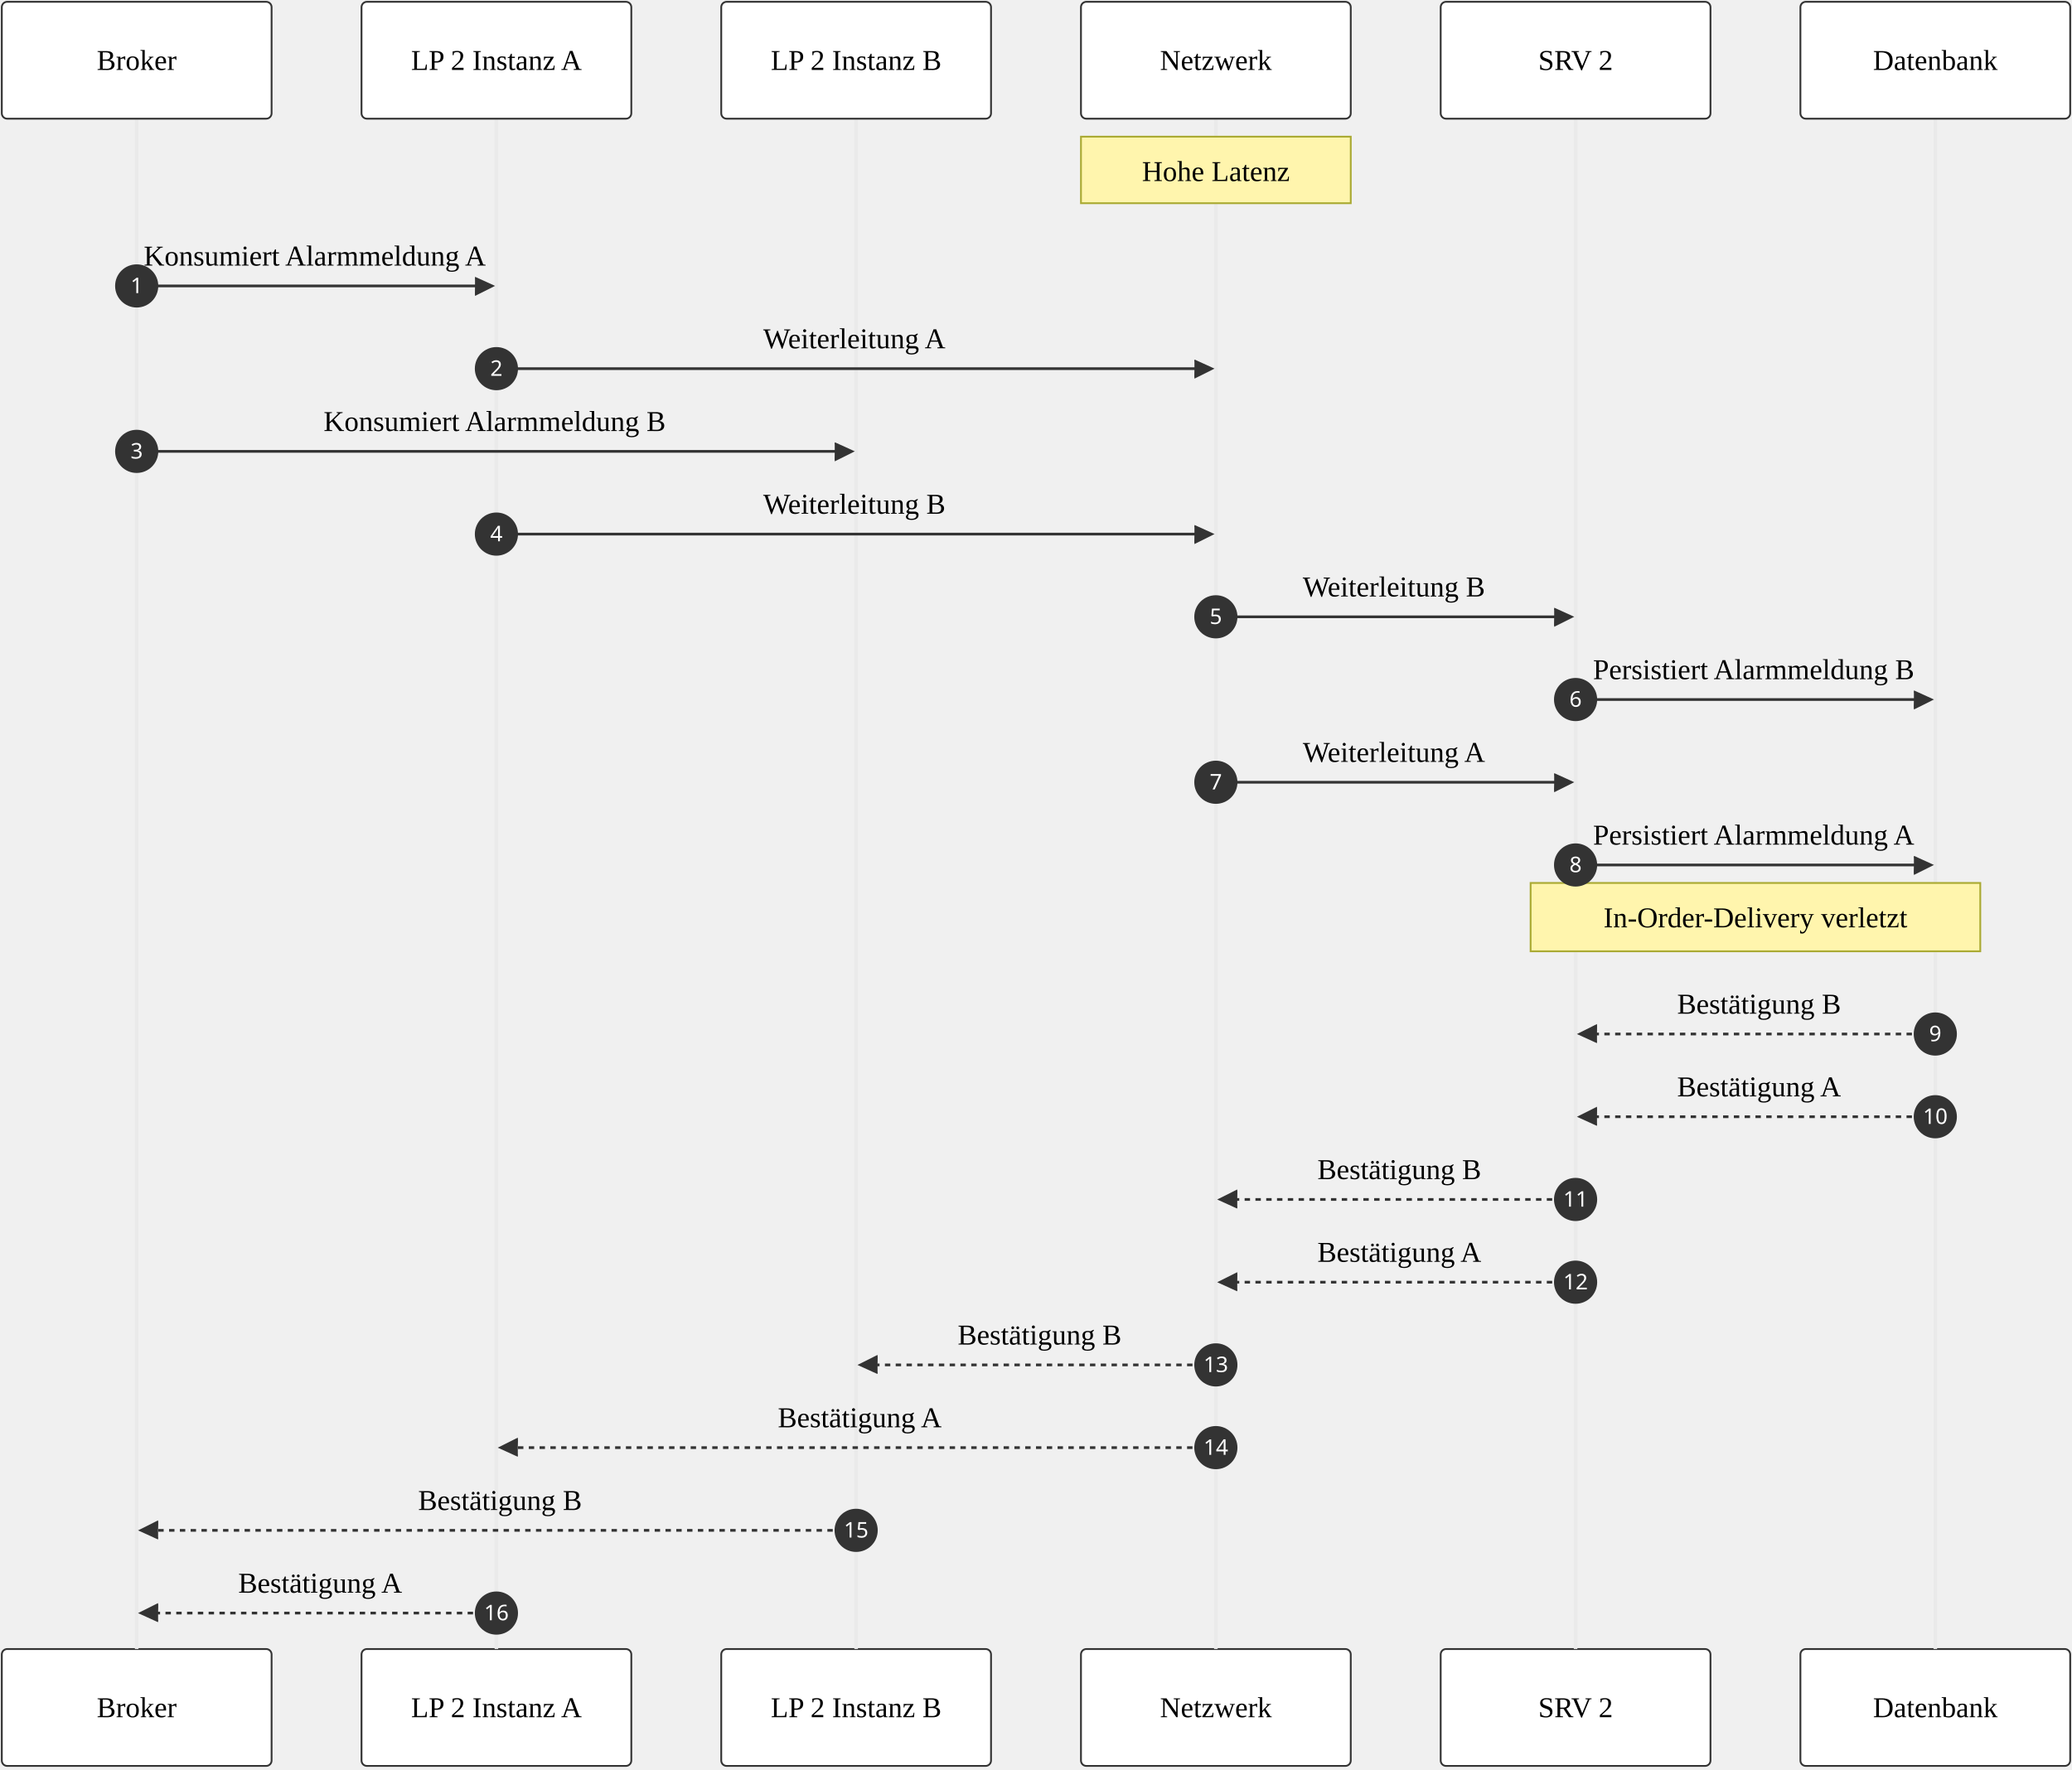
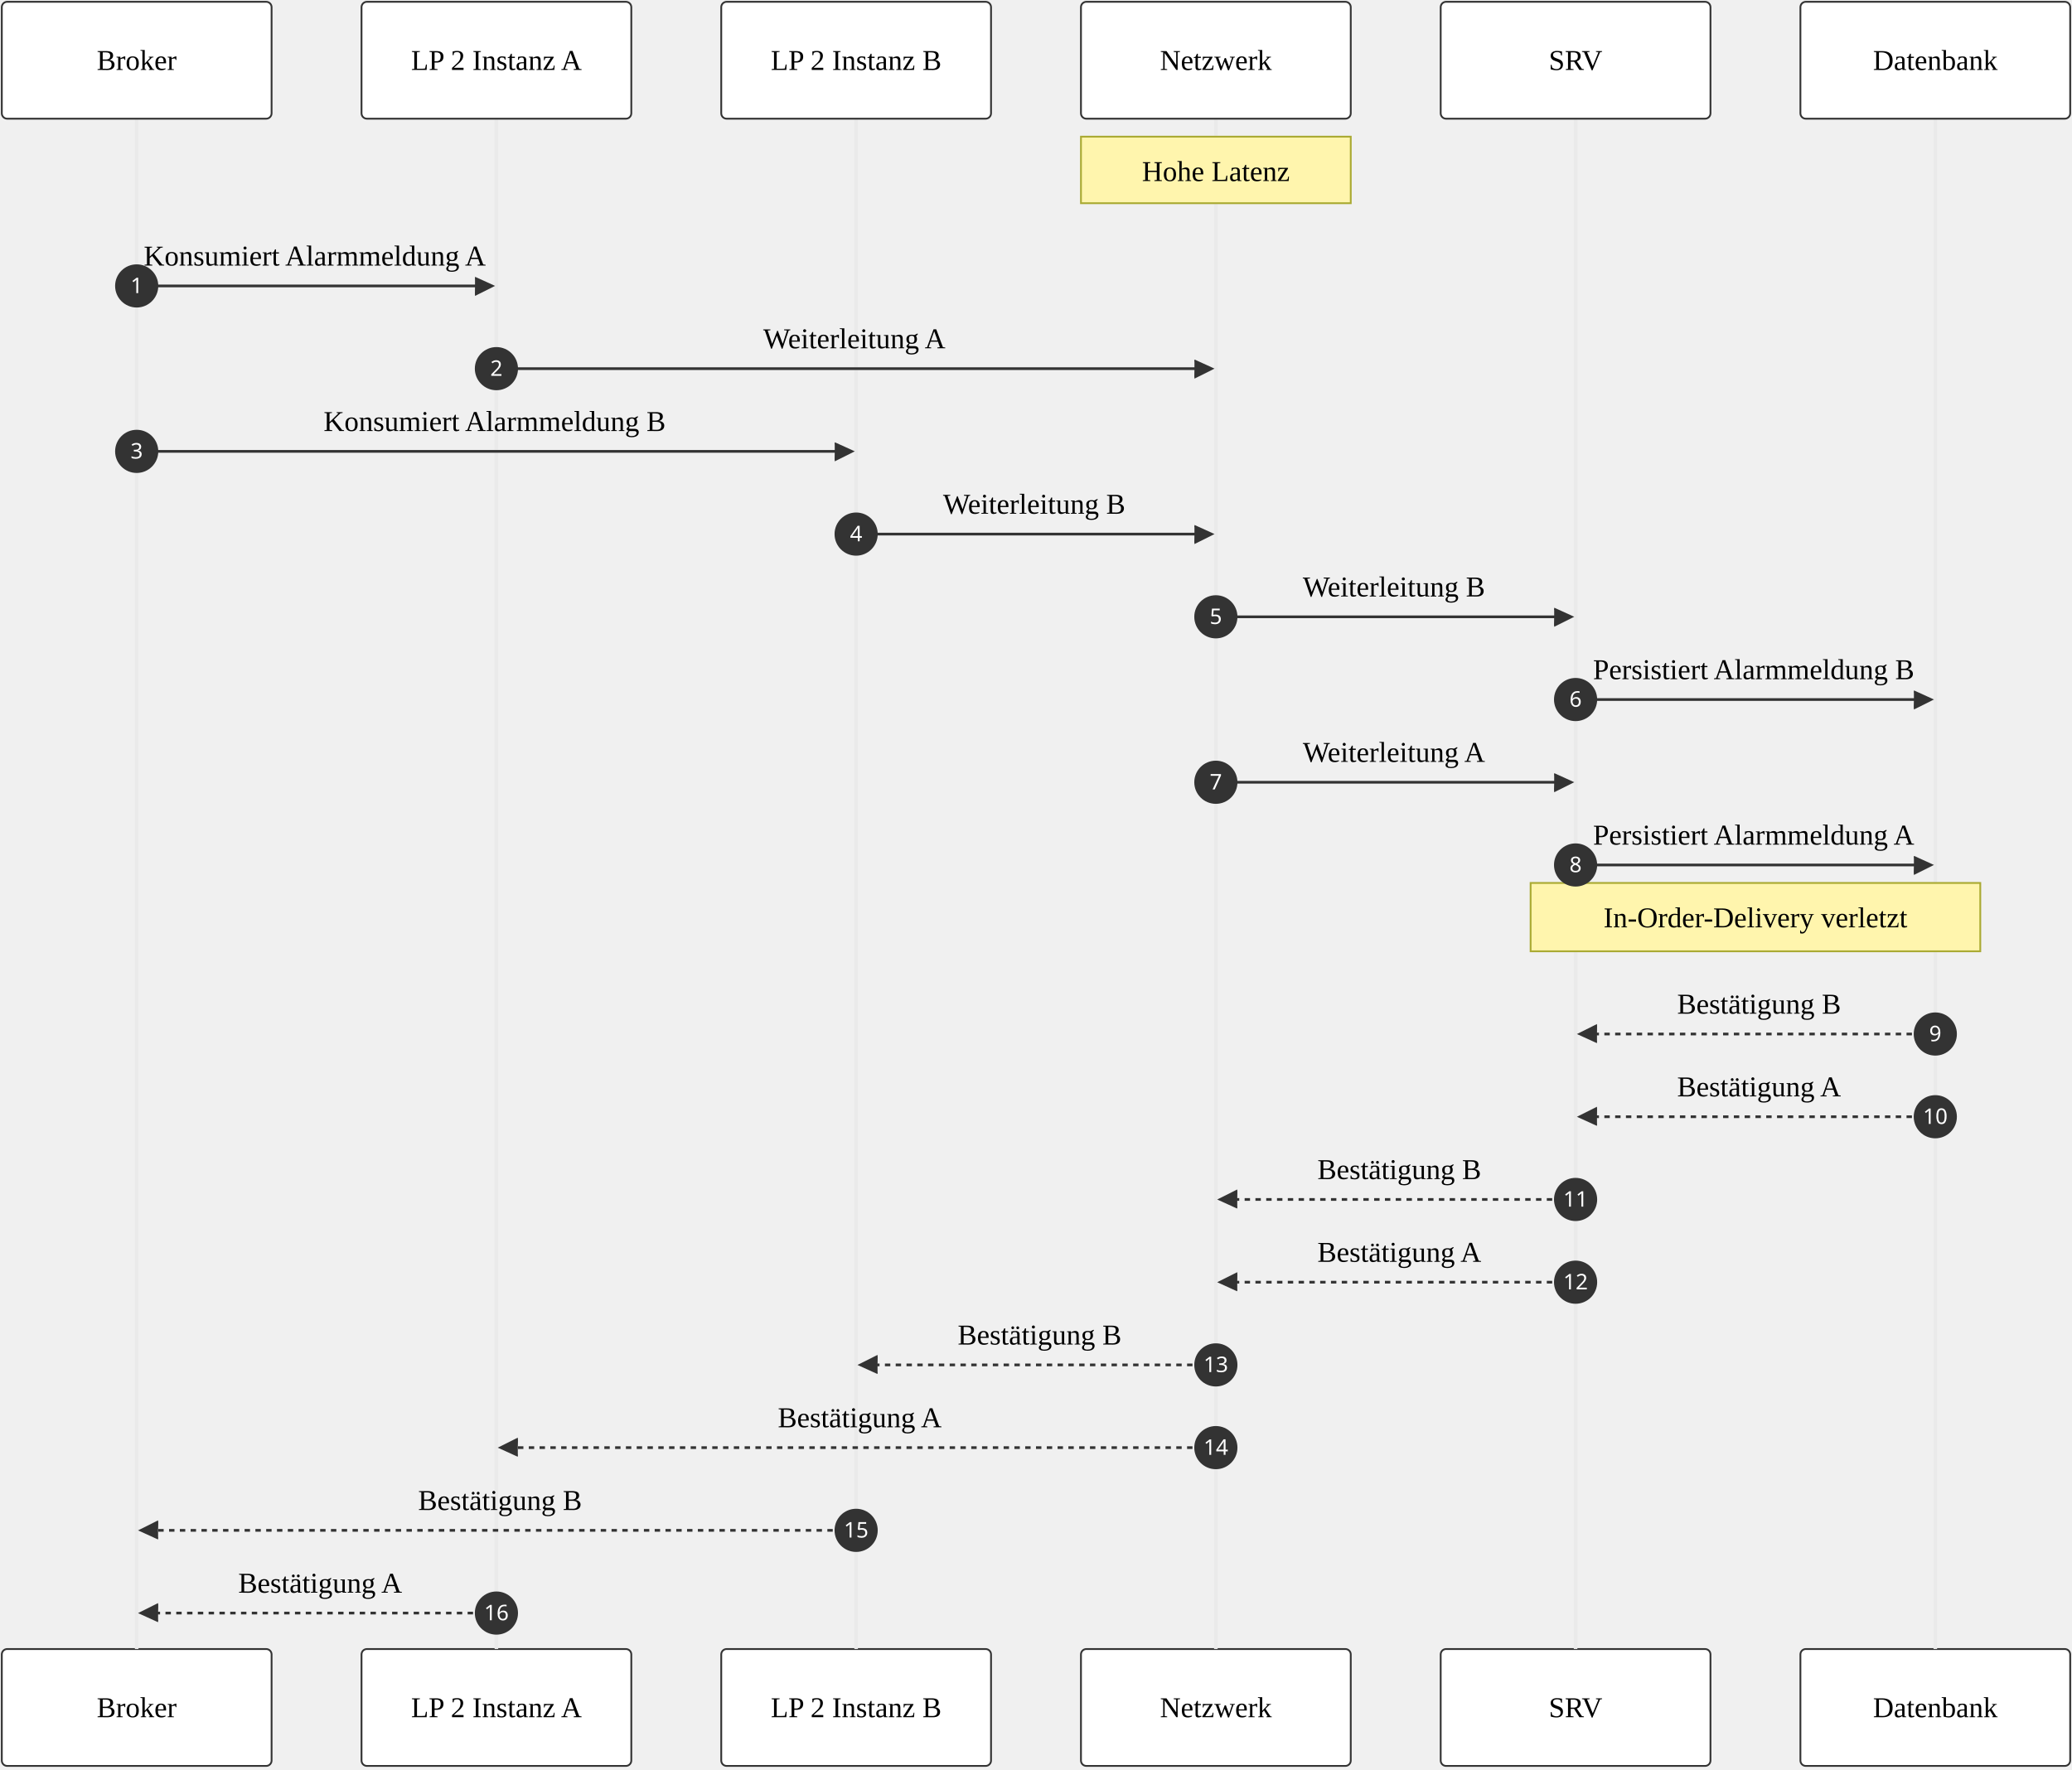
<svg xmlns="http://www.w3.org/2000/svg" id="my-svg" width="100%" style="max-width: 1152px; background-color: white;" viewBox="-1 -1 1152 984" role="graphics-document document" aria-roledescription="sequence">
  <g>
    <rect x="1000" y="916" fill="#eaeaea" stroke="#666" width="150" height="65" name="DB" rx="3" ry="3" class="actor actor-bottom" />
    <text x="1075" y="948.5" dominant-baseline="central" alignment-baseline="central" class="actor actor-box" style="text-anchor: middle; font-size: 16px; font-weight: 400;">
      <tspan x="1075" dy="0">Datenbank</tspan>
    </text>
  </g>
  <g>
    <rect x="800" y="916" fill="#eaeaea" stroke="#666" width="150" height="65" name="S" rx="3" ry="3" class="actor actor-bottom" />
    <text x="875" y="948.5" dominant-baseline="central" alignment-baseline="central" class="actor actor-box" style="text-anchor: middle; font-size: 16px; font-weight: 400;">
-       <tspan x="875" dy="0">SRV 2</tspan>
+       <tspan x="875" dy="0">SRV</tspan>
    </text>
  </g>
  <g>
    <rect x="600" y="916" fill="#eaeaea" stroke="#666" width="150" height="65" name="NET" rx="3" ry="3" class="actor actor-bottom" />
    <text x="675" y="948.5" dominant-baseline="central" alignment-baseline="central" class="actor actor-box" style="text-anchor: middle; font-size: 16px; font-weight: 400;">
      <tspan x="675" dy="0">Netzwerk</tspan>
    </text>
  </g>
  <g>
    <rect x="400" y="916" fill="#eaeaea" stroke="#666" width="150" height="65" name="L2" rx="3" ry="3" class="actor actor-bottom" />
    <text x="475" y="948.5" dominant-baseline="central" alignment-baseline="central" class="actor actor-box" style="text-anchor: middle; font-size: 16px; font-weight: 400;">
      <tspan x="475" dy="0">LP 2 Instanz B</tspan>
    </text>
  </g>
  <g>
    <rect x="200" y="916" fill="#eaeaea" stroke="#666" width="150" height="65" name="L1" rx="3" ry="3" class="actor actor-bottom" />
    <text x="275" y="948.5" dominant-baseline="central" alignment-baseline="central" class="actor actor-box" style="text-anchor: middle; font-size: 16px; font-weight: 400;">
      <tspan x="275" dy="0">LP 2 Instanz A</tspan>
    </text>
  </g>
  <g>
    <rect x="0" y="916" fill="#eaeaea" stroke="#666" width="150" height="65" name="B" rx="3" ry="3" class="actor actor-bottom" />
    <text x="75" y="948.5" dominant-baseline="central" alignment-baseline="central" class="actor actor-box" style="text-anchor: middle; font-size: 16px; font-weight: 400;">
      <tspan x="75" dy="0">Broker</tspan>
    </text>
  </g>
  <g>
    <line id="actor5" x1="1075" y1="65" x2="1075" y2="916" class="actor-line 200" stroke-width="0.5px" stroke="#999" name="DB" data-et="life-line" data-id="DB" />
    <g id="root-5" data-et="participant" data-type="participant" data-id="DB">
      <rect x="1000" y="0" fill="#eaeaea" stroke="#666" width="150" height="65" name="DB" rx="3" ry="3" class="actor actor-top" />
      <text x="1075" y="32.5" dominant-baseline="central" alignment-baseline="central" class="actor actor-box" style="text-anchor: middle; font-size: 16px; font-weight: 400;">
        <tspan x="1075" dy="0">Datenbank</tspan>
      </text>
    </g>
  </g>
  <g>
    <line id="actor4" x1="875" y1="65" x2="875" y2="916" class="actor-line 200" stroke-width="0.5px" stroke="#999" name="S" data-et="life-line" data-id="S" />
    <g id="root-4" data-et="participant" data-type="participant" data-id="S">
      <rect x="800" y="0" fill="#eaeaea" stroke="#666" width="150" height="65" name="S" rx="3" ry="3" class="actor actor-top" />
      <text x="875" y="32.5" dominant-baseline="central" alignment-baseline="central" class="actor actor-box" style="text-anchor: middle; font-size: 16px; font-weight: 400;">
-         <tspan x="875" dy="0">SRV 2</tspan>
+         <tspan x="875" dy="0">SRV</tspan>
      </text>
    </g>
  </g>
  <g>
    <line id="actor3" x1="675" y1="65" x2="675" y2="916" class="actor-line 200" stroke-width="0.5px" stroke="#999" name="NET" data-et="life-line" data-id="NET" />
    <g id="root-3" data-et="participant" data-type="participant" data-id="NET">
      <rect x="600" y="0" fill="#eaeaea" stroke="#666" width="150" height="65" name="NET" rx="3" ry="3" class="actor actor-top" />
      <text x="675" y="32.5" dominant-baseline="central" alignment-baseline="central" class="actor actor-box" style="text-anchor: middle; font-size: 16px; font-weight: 400;">
        <tspan x="675" dy="0">Netzwerk</tspan>
      </text>
    </g>
  </g>
  <g>
    <line id="actor2" x1="475" y1="65" x2="475" y2="916" class="actor-line 200" stroke-width="0.5px" stroke="#999" name="L2" data-et="life-line" data-id="L2" />
    <g id="root-2" data-et="participant" data-type="participant" data-id="L2">
      <rect x="400" y="0" fill="#eaeaea" stroke="#666" width="150" height="65" name="L2" rx="3" ry="3" class="actor actor-top" />
      <text x="475" y="32.5" dominant-baseline="central" alignment-baseline="central" class="actor actor-box" style="text-anchor: middle; font-size: 16px; font-weight: 400;">
        <tspan x="475" dy="0">LP 2 Instanz B</tspan>
      </text>
    </g>
  </g>
  <g>
    <line id="actor1" x1="275" y1="65" x2="275" y2="916" class="actor-line 200" stroke-width="0.5px" stroke="#999" name="L1" data-et="life-line" data-id="L1" />
    <g id="root-1" data-et="participant" data-type="participant" data-id="L1">
      <rect x="200" y="0" fill="#eaeaea" stroke="#666" width="150" height="65" name="L1" rx="3" ry="3" class="actor actor-top" />
      <text x="275" y="32.5" dominant-baseline="central" alignment-baseline="central" class="actor actor-box" style="text-anchor: middle; font-size: 16px; font-weight: 400;">
        <tspan x="275" dy="0">LP 2 Instanz A</tspan>
      </text>
    </g>
  </g>
  <g>
    <line id="actor0" x1="75" y1="65" x2="75" y2="916" class="actor-line 200" stroke-width="0.5px" stroke="#999" name="B" data-et="life-line" data-id="B" />
    <g id="root-0" data-et="participant" data-type="participant" data-id="B">
      <rect x="0" y="0" fill="#eaeaea" stroke="#666" width="150" height="65" name="B" rx="3" ry="3" class="actor actor-top" />
      <text x="75" y="32.5" dominant-baseline="central" alignment-baseline="central" class="actor actor-box" style="text-anchor: middle; font-size: 16px; font-weight: 400;">
        <tspan x="75" dy="0">Broker</tspan>
      </text>
    </g>
  </g>
  <style>#my-svg{font-family:'Times New Roman',Times,serif;font-size:16px;fill:#333;}@keyframes edge-animation-frame{from{stroke-dashoffset:0;}}@keyframes dash{to{stroke-dashoffset:0;}}#my-svg .edge-animation-slow{stroke-dasharray:9,5!important;stroke-dashoffset:900;animation:dash 50s linear infinite;stroke-linecap:round;}#my-svg .edge-animation-fast{stroke-dasharray:9,5!important;stroke-dashoffset:900;animation:dash 20s linear infinite;stroke-linecap:round;}#my-svg .error-icon{fill:hsl(220.588, 100%, 98.333%);}#my-svg .error-text{fill:rgb(8.5, 5.75, 0);stroke:rgb(8.5, 5.75, 0);}#my-svg .edge-thickness-normal{stroke-width:1px;}#my-svg .edge-thickness-thick{stroke-width:3.5px;}#my-svg .edge-pattern-solid{stroke-dasharray:0;}#my-svg .edge-thickness-invisible{stroke-width:0;fill:none;}#my-svg .edge-pattern-dashed{stroke-dasharray:3;}#my-svg .edge-pattern-dotted{stroke-dasharray:2;}#my-svg .marker{fill:#0b0b0b;stroke:#0b0b0b;}#my-svg .marker.cross{stroke:#0b0b0b;}#my-svg svg{font-family:'Times New Roman',Times,serif;font-size:16px;}#my-svg p{margin:0;}#my-svg .actor{stroke:#333333;fill:#ffffff;stroke-width:1;}#my-svg rect.actor.outer-path[data-look="neo"]{filter:drop-shadow( 1px 2px 2px rgba(185,185,185,1));}#my-svg rect.note[data-look="neo"]{stroke:#aaaa33;fill:#fff5ad;filter:drop-shadow( 1px 2px 2px rgba(185,185,185,1));}#my-svg text.actor&gt;tspan{fill:#000000;stroke:none;}#my-svg .actor-line{stroke:#EAEAEA;}#my-svg .innerArc{stroke-width:1.5;stroke-dasharray:none;}#my-svg .messageLine0{stroke-width:1.5;stroke-dasharray:none;stroke:#333333;}#my-svg .messageLine1{stroke-width:1.5;stroke-dasharray:2,2;stroke:#333333;}#my-svg [id$="-arrowhead"] path{fill:#333333;stroke:#333333;}#my-svg .sequenceNumber{fill:#ffffff;}#my-svg [id$="-sequencenumber"]{fill:#333333;}#my-svg [id$="-crosshead"] path{fill:#333333;stroke:#333333;}#my-svg .messageText{fill:#000000;stroke:none;}#my-svg .labelBox{stroke:#333333;fill:#ffffff;filter:none;}#my-svg .labelText,#my-svg .labelText&gt;tspan{fill:#000000;stroke:none;}#my-svg .loopText,#my-svg .loopText&gt;tspan{fill:#000000;stroke:none;}#my-svg .sectionTitle,#my-svg .sectionTitle&gt;tspan{fill:#000000;stroke:none;}#my-svg .loopLine{stroke-width:2px;stroke-dasharray:2,2;stroke:#333333;fill:#333333;}#my-svg .note{stroke:#aaaa33;fill:#fff5ad;}#my-svg .noteText,#my-svg .noteText&gt;tspan{fill:#000000;stroke:none;font-weight:normal;}#my-svg .activation0{fill:#f4f4f4;stroke:#666666;}#my-svg .activation1{fill:#f4f4f4;stroke:#666666;}#my-svg .activation2{fill:#f4f4f4;stroke:#666666;}#my-svg .actorPopupMenu{position:absolute;}#my-svg .actorPopupMenuPanel{position:absolute;fill:#ffffff;box-shadow:0px 8px 16px 0px rgba(0,0,0,0.2);filter:drop-shadow(3px 5px 2px rgb(0 0 0 / 0.4));}#my-svg .actor-man circle,#my-svg line{fill:#ffffff;stroke-width:2px;}#my-svg g rect.rect{filter:drop-shadow( 1px 2px 2px rgba(185,185,185,1));stroke:hsl(40.588, 60%, 83.333%);}#my-svg .node .neo-node{stroke:hsl(40.588, 60%, 83.333%);}#my-svg [data-look="neo"].node rect,#my-svg [data-look="neo"].cluster rect,#my-svg [data-look="neo"].node polygon{stroke:url(#my-svg-gradient);filter:drop-shadow( 1px 2px 2px rgba(185,185,185,1));}#my-svg [data-look="neo"].swimlane.cluster rect{filter:none;}#my-svg [data-look="neo"].node path{stroke:url(#my-svg-gradient);stroke-width:1px;}#my-svg [data-look="neo"].node .outer-path{filter:drop-shadow( 1px 2px 2px rgba(185,185,185,1));}#my-svg [data-look="neo"].node .neo-line path{stroke:hsl(40.588, 60%, 83.333%);filter:none;}#my-svg [data-look="neo"].node circle{stroke:url(#my-svg-gradient);filter:drop-shadow( 1px 2px 2px rgba(185,185,185,1));}#my-svg [data-look="neo"].node circle .state-start{fill:#000000;}#my-svg [data-look="neo"].icon-shape .icon{fill:url(#my-svg-gradient);filter:drop-shadow( 1px 2px 2px rgba(185,185,185,1));}#my-svg [data-look="neo"].icon-shape .icon-neo path{stroke:url(#my-svg-gradient);filter:drop-shadow( 1px 2px 2px rgba(185,185,185,1));}#my-svg :root{--mermaid-font-family:"trebuchet ms",verdana,arial,sans-serif;}</style>
  <g />
  <defs>
    <symbol id="my-svg-computer" width="24" height="24">
      <path transform="scale(.5)" d="M2 2v13h20v-13h-20zm18 11h-16v-9h16v9zm-10.228 6l.466-1h3.524l.467 1h-4.457zm14.228 3h-24l2-6h2.104l-1.33 4h18.45l-1.297-4h2.073l2 6zm-5-10h-14v-7h14v7z" />
    </symbol>
  </defs>
  <defs>
    <symbol id="my-svg-database" fill-rule="evenodd" clip-rule="evenodd">
      <path transform="scale(.5)" d="M12.258.001l.256.004.255.005.253.008.251.01.249.012.247.015.246.016.242.019.241.02.239.023.236.024.233.027.231.028.229.031.225.032.223.034.22.036.217.038.214.04.211.041.208.043.205.045.201.046.198.048.194.05.191.051.187.053.183.054.18.056.175.057.172.059.168.06.163.061.16.063.155.064.15.066.074.033.073.033.071.034.07.034.069.035.068.035.067.035.066.035.064.036.064.036.062.036.06.036.06.037.058.037.058.037.055.038.055.038.053.038.052.038.051.039.05.039.048.039.047.039.045.04.044.04.043.04.041.04.04.041.039.041.037.041.036.041.034.041.033.042.032.042.03.042.029.042.027.042.026.043.024.043.023.043.021.043.02.043.018.044.017.043.015.044.013.044.012.044.011.045.009.044.007.045.006.045.004.045.002.045.001.045v17l-.001.045-.002.045-.004.045-.006.045-.007.045-.009.044-.011.045-.012.044-.013.044-.015.044-.017.043-.018.044-.02.043-.021.043-.023.043-.024.043-.026.043-.027.042-.029.042-.03.042-.032.042-.033.042-.034.041-.036.041-.037.041-.039.041-.04.041-.041.04-.043.04-.044.04-.045.04-.047.039-.048.039-.05.039-.051.039-.052.038-.053.038-.055.038-.055.038-.058.037-.058.037-.06.037-.06.036-.062.036-.064.036-.064.036-.066.035-.067.035-.068.035-.069.035-.07.034-.071.034-.073.033-.074.033-.15.066-.155.064-.16.063-.163.061-.168.06-.172.059-.175.057-.18.056-.183.054-.187.053-.191.051-.194.05-.198.048-.201.046-.205.045-.208.043-.211.041-.214.04-.217.038-.22.036-.223.034-.225.032-.229.031-.231.028-.233.027-.236.024-.239.023-.241.02-.242.019-.246.016-.247.015-.249.012-.251.01-.253.008-.255.005-.256.004-.258.001-.258-.001-.256-.004-.255-.005-.253-.008-.251-.01-.249-.012-.247-.015-.245-.016-.243-.019-.241-.02-.238-.023-.236-.024-.234-.027-.231-.028-.228-.031-.226-.032-.223-.034-.22-.036-.217-.038-.214-.04-.211-.041-.208-.043-.204-.045-.201-.046-.198-.048-.195-.05-.19-.051-.187-.053-.184-.054-.179-.056-.176-.057-.172-.059-.167-.06-.164-.061-.159-.063-.155-.064-.151-.066-.074-.033-.072-.033-.072-.034-.07-.034-.069-.035-.068-.035-.067-.035-.066-.035-.064-.036-.063-.036-.062-.036-.061-.036-.06-.037-.058-.037-.057-.037-.056-.038-.055-.038-.053-.038-.052-.038-.051-.039-.049-.039-.049-.039-.046-.039-.046-.04-.044-.04-.043-.04-.041-.04-.04-.041-.039-.041-.037-.041-.036-.041-.034-.041-.033-.042-.032-.042-.03-.042-.029-.042-.027-.042-.026-.043-.024-.043-.023-.043-.021-.043-.02-.043-.018-.044-.017-.043-.015-.044-.013-.044-.012-.044-.011-.045-.009-.044-.007-.045-.006-.045-.004-.045-.002-.045-.001-.045v-17l.001-.045.002-.045.004-.045.006-.045.007-.045.009-.044.011-.045.012-.044.013-.044.015-.044.017-.043.018-.044.02-.043.021-.043.023-.043.024-.043.026-.043.027-.042.029-.042.03-.042.032-.042.033-.042.034-.041.036-.041.037-.041.039-.041.04-.041.041-.04.043-.04.044-.04.046-.04.046-.039.049-.039.049-.039.051-.039.052-.038.053-.038.055-.038.056-.038.057-.037.058-.037.06-.037.061-.036.062-.036.063-.036.064-.036.066-.035.067-.035.068-.035.069-.035.07-.034.072-.034.072-.033.074-.033.151-.066.155-.064.159-.063.164-.061.167-.06.172-.059.176-.057.179-.056.184-.054.187-.053.19-.051.195-.05.198-.048.201-.046.204-.045.208-.043.211-.041.214-.04.217-.038.22-.036.223-.034.226-.032.228-.031.231-.028.234-.027.236-.024.238-.023.241-.02.243-.019.245-.016.247-.015.249-.012.251-.01.253-.008.255-.005.256-.004.258-.001.258.001zm-9.258 20.499v.01l.001.021.003.021.004.022.005.021.006.022.007.022.009.023.01.022.011.023.012.023.013.023.015.023.016.024.017.023.018.024.019.024.021.024.022.025.023.024.024.025.052.049.056.05.061.051.066.051.07.051.075.051.079.052.084.052.088.052.092.052.097.052.102.051.105.052.11.052.114.051.119.051.123.051.127.05.131.05.135.05.139.048.144.049.147.047.152.047.155.047.16.045.163.045.167.043.171.043.176.041.178.041.183.039.187.039.19.037.194.035.197.035.202.033.204.031.209.03.212.029.216.027.219.025.222.024.226.021.23.02.233.018.236.016.24.015.243.012.246.01.249.008.253.005.256.004.259.001.26-.001.257-.004.254-.005.25-.008.247-.011.244-.012.241-.014.237-.016.233-.018.231-.021.226-.021.224-.024.22-.026.216-.027.212-.028.21-.031.205-.031.202-.034.198-.034.194-.036.191-.037.187-.039.183-.04.179-.04.175-.042.172-.043.168-.044.163-.045.16-.046.155-.046.152-.047.148-.048.143-.049.139-.049.136-.05.131-.05.126-.05.123-.051.118-.052.114-.051.11-.052.106-.052.101-.052.096-.052.092-.052.088-.053.083-.051.079-.052.074-.052.07-.051.065-.051.06-.051.056-.05.051-.05.023-.024.023-.025.021-.024.02-.024.019-.024.018-.024.017-.024.015-.023.014-.024.013-.023.012-.023.01-.023.01-.022.008-.022.006-.022.006-.022.004-.022.004-.021.001-.021.001-.021v-4.127l-.077.055-.08.053-.083.054-.085.053-.087.052-.09.052-.093.051-.095.05-.097.05-.1.049-.102.049-.105.048-.106.047-.109.047-.111.046-.114.045-.115.045-.118.044-.12.043-.122.042-.124.042-.126.041-.128.04-.13.04-.132.038-.134.038-.135.037-.138.037-.139.035-.142.035-.143.034-.144.033-.147.032-.148.031-.15.03-.151.03-.153.029-.154.027-.156.027-.158.026-.159.025-.161.024-.162.023-.163.022-.165.021-.166.02-.167.019-.169.018-.169.017-.171.016-.173.015-.173.014-.175.013-.175.012-.177.011-.178.01-.179.008-.179.008-.181.006-.182.005-.182.004-.184.003-.184.002h-.37l-.184-.002-.184-.003-.182-.004-.182-.005-.181-.006-.179-.008-.179-.008-.178-.01-.176-.011-.176-.012-.175-.013-.173-.014-.172-.015-.171-.016-.17-.017-.169-.018-.167-.019-.166-.02-.165-.021-.163-.022-.162-.023-.161-.024-.159-.025-.157-.026-.156-.027-.155-.027-.153-.029-.151-.03-.15-.03-.148-.031-.146-.032-.145-.033-.143-.034-.141-.035-.14-.035-.137-.037-.136-.037-.134-.038-.132-.038-.13-.04-.128-.04-.126-.041-.124-.042-.122-.042-.12-.044-.117-.043-.116-.045-.113-.045-.112-.046-.109-.047-.106-.047-.105-.048-.102-.049-.1-.049-.097-.05-.095-.05-.093-.052-.09-.051-.087-.052-.085-.053-.083-.054-.08-.054-.077-.054v4.127zm0-5.654v.011l.001.021.003.021.004.021.005.022.006.022.007.022.009.022.01.022.011.023.012.023.013.023.015.024.016.023.017.024.018.024.019.024.021.024.022.024.023.025.024.024.052.05.056.05.061.05.066.051.07.051.075.052.079.051.084.052.088.052.092.052.097.052.102.052.105.052.11.051.114.051.119.052.123.05.127.051.131.05.135.049.139.049.144.048.147.048.152.047.155.046.16.045.163.045.167.044.171.042.176.042.178.04.183.04.187.038.19.037.194.036.197.034.202.033.204.032.209.03.212.028.216.027.219.025.222.024.226.022.23.02.233.018.236.016.24.014.243.012.246.01.249.008.253.006.256.003.259.001.26-.001.257-.003.254-.006.25-.008.247-.01.244-.012.241-.015.237-.016.233-.018.231-.02.226-.022.224-.024.22-.025.216-.027.212-.029.21-.03.205-.032.202-.033.198-.035.194-.036.191-.037.187-.039.183-.039.179-.041.175-.042.172-.043.168-.044.163-.045.16-.045.155-.047.152-.047.148-.048.143-.048.139-.05.136-.049.131-.05.126-.051.123-.051.118-.051.114-.052.11-.052.106-.052.101-.052.096-.052.092-.052.088-.052.083-.052.079-.052.074-.051.07-.052.065-.051.06-.05.056-.051.051-.049.023-.025.023-.024.021-.025.02-.024.019-.024.018-.024.017-.024.015-.023.014-.023.013-.024.012-.022.01-.023.01-.023.008-.022.006-.022.006-.022.004-.021.004-.022.001-.021.001-.021v-4.139l-.077.054-.08.054-.083.054-.085.052-.087.053-.09.051-.093.051-.095.051-.097.05-.1.049-.102.049-.105.048-.106.047-.109.047-.111.046-.114.045-.115.044-.118.044-.12.044-.122.042-.124.042-.126.041-.128.04-.13.039-.132.039-.134.038-.135.037-.138.036-.139.036-.142.035-.143.033-.144.033-.147.033-.148.031-.15.03-.151.03-.153.028-.154.028-.156.027-.158.026-.159.025-.161.024-.162.023-.163.022-.165.021-.166.02-.167.019-.169.018-.169.017-.171.016-.173.015-.173.014-.175.013-.175.012-.177.011-.178.009-.179.009-.179.007-.181.007-.182.005-.182.004-.184.003-.184.002h-.37l-.184-.002-.184-.003-.182-.004-.182-.005-.181-.007-.179-.007-.179-.009-.178-.009-.176-.011-.176-.012-.175-.013-.173-.014-.172-.015-.171-.016-.17-.017-.169-.018-.167-.019-.166-.02-.165-.021-.163-.022-.162-.023-.161-.024-.159-.025-.157-.026-.156-.027-.155-.028-.153-.028-.151-.03-.15-.03-.148-.031-.146-.033-.145-.033-.143-.033-.141-.035-.14-.036-.137-.036-.136-.037-.134-.038-.132-.039-.13-.039-.128-.04-.126-.041-.124-.042-.122-.043-.12-.043-.117-.044-.116-.044-.113-.046-.112-.046-.109-.046-.106-.047-.105-.048-.102-.049-.1-.049-.097-.05-.095-.051-.093-.051-.09-.051-.087-.053-.085-.052-.083-.054-.08-.054-.077-.054v4.139zm0-5.666v.011l.001.02.003.022.004.021.005.022.006.021.007.022.009.023.01.022.011.023.012.023.013.023.015.023.016.024.017.024.018.023.019.024.021.025.022.024.023.024.024.025.052.05.056.05.061.05.066.051.07.051.075.052.079.051.084.052.088.052.092.052.097.052.102.052.105.051.11.052.114.051.119.051.123.051.127.05.131.05.135.05.139.049.144.048.147.048.152.047.155.046.16.045.163.045.167.043.171.043.176.042.178.04.183.04.187.038.19.037.194.036.197.034.202.033.204.032.209.03.212.028.216.027.219.025.222.024.226.021.23.02.233.018.236.017.24.014.243.012.246.01.249.008.253.006.256.003.259.001.26-.001.257-.003.254-.006.25-.008.247-.01.244-.013.241-.014.237-.016.233-.018.231-.02.226-.022.224-.024.22-.025.216-.027.212-.029.21-.03.205-.032.202-.033.198-.035.194-.036.191-.037.187-.039.183-.039.179-.041.175-.042.172-.043.168-.044.163-.045.16-.045.155-.047.152-.047.148-.048.143-.049.139-.049.136-.049.131-.051.126-.05.123-.051.118-.052.114-.051.11-.052.106-.052.101-.052.096-.052.092-.052.088-.052.083-.052.079-.052.074-.052.07-.051.065-.051.06-.051.056-.05.051-.049.023-.025.023-.025.021-.024.02-.024.019-.024.018-.024.017-.024.015-.023.014-.024.013-.023.012-.023.01-.022.01-.023.008-.022.006-.022.006-.022.004-.022.004-.021.001-.021.001-.021v-4.153l-.077.054-.08.054-.083.053-.085.053-.087.053-.09.051-.093.051-.095.051-.097.05-.1.049-.102.048-.105.048-.106.048-.109.046-.111.046-.114.046-.115.044-.118.044-.12.043-.122.043-.124.042-.126.041-.128.04-.13.039-.132.039-.134.038-.135.037-.138.036-.139.036-.142.034-.143.034-.144.033-.147.032-.148.032-.15.03-.151.03-.153.028-.154.028-.156.027-.158.026-.159.024-.161.024-.162.023-.163.023-.165.021-.166.02-.167.019-.169.018-.169.017-.171.016-.173.015-.173.014-.175.013-.175.012-.177.01-.178.01-.179.009-.179.007-.181.006-.182.006-.182.004-.184.003-.184.001-.185.001-.185-.001-.184-.001-.184-.003-.182-.004-.182-.006-.181-.006-.179-.007-.179-.009-.178-.01-.176-.01-.176-.012-.175-.013-.173-.014-.172-.015-.171-.016-.17-.017-.169-.018-.167-.019-.166-.02-.165-.021-.163-.023-.162-.023-.161-.024-.159-.024-.157-.026-.156-.027-.155-.028-.153-.028-.151-.03-.15-.03-.148-.032-.146-.032-.145-.033-.143-.034-.141-.034-.14-.036-.137-.036-.136-.037-.134-.038-.132-.039-.13-.039-.128-.041-.126-.041-.124-.041-.122-.043-.12-.043-.117-.044-.116-.044-.113-.046-.112-.046-.109-.046-.106-.048-.105-.048-.102-.048-.1-.05-.097-.049-.095-.051-.093-.051-.09-.052-.087-.052-.085-.053-.083-.053-.08-.054-.077-.054v4.153zm8.74-8.179l-.257.004-.254.005-.25.008-.247.011-.244.012-.241.014-.237.016-.233.018-.231.021-.226.022-.224.023-.22.026-.216.027-.212.028-.21.031-.205.032-.202.033-.198.034-.194.036-.191.038-.187.038-.183.04-.179.041-.175.042-.172.043-.168.043-.163.045-.16.046-.155.046-.152.048-.148.048-.143.048-.139.049-.136.05-.131.05-.126.051-.123.051-.118.051-.114.052-.11.052-.106.052-.101.052-.096.052-.092.052-.088.052-.083.052-.079.052-.074.051-.07.052-.065.051-.06.05-.056.05-.051.05-.023.025-.023.024-.021.024-.02.025-.019.024-.018.024-.017.023-.015.024-.014.023-.013.023-.012.023-.01.023-.01.022-.008.022-.006.023-.006.021-.004.022-.004.021-.001.021-.001.021.001.021.001.021.004.021.004.022.006.021.006.023.008.022.01.022.01.023.012.023.013.023.014.023.015.024.017.023.018.024.019.024.02.025.021.024.023.024.023.025.051.05.056.05.06.05.065.051.07.052.074.051.079.052.083.052.088.052.092.052.096.052.101.052.106.052.11.052.114.052.118.051.123.051.126.051.131.05.136.05.139.049.143.048.148.048.152.048.155.046.16.046.163.045.168.043.172.043.175.042.179.041.183.04.187.038.191.038.194.036.198.034.202.033.205.032.21.031.212.028.216.027.22.026.224.023.226.022.231.021.233.018.237.016.241.014.244.012.247.011.25.008.254.005.257.004.26.001.26-.001.257-.004.254-.005.25-.008.247-.011.244-.012.241-.014.237-.016.233-.018.231-.021.226-.022.224-.023.22-.026.216-.027.212-.028.21-.031.205-.032.202-.033.198-.034.194-.036.191-.038.187-.038.183-.04.179-.041.175-.042.172-.043.168-.043.163-.045.16-.046.155-.046.152-.048.148-.048.143-.048.139-.049.136-.05.131-.05.126-.051.123-.051.118-.051.114-.052.11-.052.106-.052.101-.052.096-.052.092-.052.088-.052.083-.052.079-.052.074-.051.07-.052.065-.051.06-.05.056-.05.051-.05.023-.025.023-.024.021-.024.02-.025.019-.024.018-.024.017-.023.015-.024.014-.023.013-.023.012-.023.01-.023.01-.022.008-.022.006-.023.006-.021.004-.022.004-.021.001-.021.001-.021-.001-.021-.001-.021-.004-.021-.004-.022-.006-.021-.006-.023-.008-.022-.01-.022-.01-.023-.012-.023-.013-.023-.014-.023-.015-.024-.017-.023-.018-.024-.019-.024-.02-.025-.021-.024-.023-.024-.023-.025-.051-.05-.056-.05-.06-.05-.065-.051-.07-.052-.074-.051-.079-.052-.083-.052-.088-.052-.092-.052-.096-.052-.101-.052-.106-.052-.11-.052-.114-.052-.118-.051-.123-.051-.126-.051-.131-.05-.136-.05-.139-.049-.143-.048-.148-.048-.152-.048-.155-.046-.16-.046-.163-.045-.168-.043-.172-.043-.175-.042-.179-.041-.183-.04-.187-.038-.191-.038-.194-.036-.198-.034-.202-.033-.205-.032-.21-.031-.212-.028-.216-.027-.22-.026-.224-.023-.226-.022-.231-.021-.233-.018-.237-.016-.241-.014-.244-.012-.247-.011-.25-.008-.254-.005-.257-.004-.26-.001-.26.001z" />
    </symbol>
  </defs>
  <defs>
    <symbol id="my-svg-clock" width="24" height="24">
      <path transform="scale(.5)" d="M12 2c5.514 0 10 4.486 10 10s-4.486 10-10 10-10-4.486-10-10 4.486-10 10-10zm0-2c-6.627 0-12 5.373-12 12s5.373 12 12 12 12-5.373 12-12-5.373-12-12-12zm5.848 12.459c.202.038.202.333.001.372-1.907.361-6.045 1.111-6.547 1.111-.719 0-1.301-.582-1.301-1.301 0-.512.77-5.447 1.125-7.445.034-.192.312-.181.343.014l.985 6.238 5.394 1.011z" />
    </symbol>
  </defs>
  <defs>
    <marker id="my-svg-arrowhead" refX="7.9" refY="5" markerUnits="userSpaceOnUse" markerWidth="12" markerHeight="12" orient="auto-start-reverse">
      <path d="M -1 0 L 10 5 L 0 10 z" />
    </marker>
  </defs>
  <defs>
    <marker id="my-svg-crosshead" markerWidth="15" markerHeight="8" orient="auto" refX="4" refY="4.5">
      <path fill="none" stroke="#000000" stroke-width="1pt" d="M 1,2 L 6,7 M 6,2 L 1,7" style="stroke-dasharray: 0, 0;" />
    </marker>
  </defs>
  <defs>
    <marker id="my-svg-filled-head" refX="15.5" refY="7" markerWidth="20" markerHeight="28" orient="auto">
      <path d="M 18,7 L9,13 L14,7 L9,1 Z" />
    </marker>
  </defs>
  <defs>
    <marker id="my-svg-sequencenumber" refX="15" refY="15" markerWidth="60" markerHeight="40" orient="auto">
      <circle cx="15" cy="15" r="6" />
    </marker>
  </defs>
  <defs>
    <marker id="my-svg-solidTopArrowHead" refX="7.9" refY="7.25" markerUnits="userSpaceOnUse" markerWidth="12" markerHeight="12" orient="auto-start-reverse">
      <path d="M 0 0 L 10 8 L 0 8 z" />
    </marker>
  </defs>
  <defs>
    <marker id="my-svg-solidBottomArrowHead" refX="7.9" refY="0.75" markerUnits="userSpaceOnUse" markerWidth="12" markerHeight="12" orient="auto-start-reverse">
      <path d="M 0 0 L 10 0 L 0 8 z" />
    </marker>
  </defs>
  <defs>
    <marker id="my-svg-stickTopArrowHead" refX="7.5" refY="7" markerUnits="userSpaceOnUse" markerWidth="12" markerHeight="12" orient="auto-start-reverse">
      <path d="M 0 0 L 7 7" stroke="black" stroke-width="1.5" fill="none" />
    </marker>
  </defs>
  <defs>
    <marker id="my-svg-stickBottomArrowHead" refX="7.5" refY="0" markerUnits="userSpaceOnUse" markerWidth="12" markerHeight="12" orient="auto-start-reverse">
      <path d="M 0 7 L 7 0" stroke="black" stroke-width="1.5" fill="none" />
    </marker>
  </defs>
  <g data-et="note" data-id="i1">
    <rect x="600" y="75" fill="#EDF2AE" stroke="#666" width="150" height="37" class="note" />
    <text x="675" y="80" text-anchor="middle" dominant-baseline="middle" alignment-baseline="middle" class="noteText" dy="1em" style="font-size: 16px; font-weight: 400;">
      <tspan x="675">Hohe Latenz</tspan>
    </text>
  </g>
  <g data-et="note" data-id="i10">
    <rect x="850" y="490" fill="#EDF2AE" stroke="#666" width="250" height="38" class="note" />
    <text x="975" y="495" text-anchor="middle" dominant-baseline="middle" alignment-baseline="middle" class="noteText" dy="1em" style="font-size: 16px; font-weight: 400;">
      <tspan x="975">In-Order-Delivery verletzt</tspan>
    </text>
  </g>
  <text x="174" y="127" text-anchor="middle" dominant-baseline="middle" alignment-baseline="middle" class="messageText" dy="1em" style="font-size: 16px; font-weight: 400;">Konsumiert Alarmmeldung A</text>
  <line x1="82" y1="158" x2="271" y2="158" class="messageLine0" data-et="message" data-id="i2" data-from="B" data-to="L1" stroke-width="2" stroke="none" marker-end="url(#my-svg-arrowhead)" style="fill: none;" />
  <line x1="75" y1="158" x2="75" y2="158" stroke-width="0" marker-start="url(#my-svg-sequencenumber)" />
  <text x="75" y="162" font-family="sans-serif" font-size="12px" text-anchor="middle" class="sequenceNumber">1</text>
  <text x="474" y="173" text-anchor="middle" dominant-baseline="middle" alignment-baseline="middle" class="messageText" dy="1em" style="font-size: 16px; font-weight: 400;">Weiterleitung A</text>
  <line x1="282" y1="204" x2="671" y2="204" class="messageLine0" data-et="message" data-id="i3" data-from="L1" data-to="NET" stroke-width="2" stroke="none" marker-end="url(#my-svg-arrowhead)" style="fill: none;" />
  <line x1="275" y1="204" x2="275" y2="204" stroke-width="0" marker-start="url(#my-svg-sequencenumber)" />
  <text x="275" y="208" font-family="sans-serif" font-size="12px" text-anchor="middle" class="sequenceNumber">2</text>
  <text x="274" y="219" text-anchor="middle" dominant-baseline="middle" alignment-baseline="middle" class="messageText" dy="1em" style="font-size: 16px; font-weight: 400;">Konsumiert Alarmmeldung B</text>
  <line x1="82" y1="250" x2="471" y2="250" class="messageLine0" data-et="message" data-id="i4" data-from="B" data-to="L2" stroke-width="2" stroke="none" marker-end="url(#my-svg-arrowhead)" style="fill: none;" />
  <line x1="75" y1="250" x2="75" y2="250" stroke-width="0" marker-start="url(#my-svg-sequencenumber)" />
  <text x="75" y="254" font-family="sans-serif" font-size="12px" text-anchor="middle" class="sequenceNumber">3</text>
-   <text x="474" y="265" text-anchor="middle" dominant-baseline="middle" alignment-baseline="middle" class="messageText" dy="1em" style="font-size: 16px; font-weight: 400;">Weiterleitung B</text>
-   <line x1="282" y1="296" x2="671" y2="296" class="messageLine0" data-et="message" data-id="i5" data-from="L1" data-to="NET" stroke-width="2" stroke="none" marker-end="url(#my-svg-arrowhead)" style="fill: none;" />
-   <line x1="275" y1="296" x2="275" y2="296" stroke-width="0" marker-start="url(#my-svg-sequencenumber)" />
-   <text x="275" y="300" font-family="sans-serif" font-size="12px" text-anchor="middle" class="sequenceNumber">4</text>
+   <text x="574" y="265" text-anchor="middle" dominant-baseline="middle" alignment-baseline="middle" class="messageText" dy="1em" style="font-size: 16px; font-weight: 400;">Weiterleitung B</text>
+   <line x1="482" y1="296" x2="671" y2="296" class="messageLine0" data-et="message" data-id="i5" data-from="L2" data-to="NET" stroke-width="2" stroke="none" marker-end="url(#my-svg-arrowhead)" style="fill: none;" />
+   <line x1="475" y1="296" x2="475" y2="296" stroke-width="0" marker-start="url(#my-svg-sequencenumber)" />
+   <text x="475" y="300" font-family="sans-serif" font-size="12px" text-anchor="middle" class="sequenceNumber">4</text>
  <text x="774" y="311" text-anchor="middle" dominant-baseline="middle" alignment-baseline="middle" class="messageText" dy="1em" style="font-size: 16px; font-weight: 400;">Weiterleitung B</text>
  <line x1="682" y1="342" x2="871" y2="342" class="messageLine0" data-et="message" data-id="i6" data-from="NET" data-to="S" stroke-width="2" stroke="none" marker-end="url(#my-svg-arrowhead)" style="fill: none;" />
  <line x1="675" y1="342" x2="675" y2="342" stroke-width="0" marker-start="url(#my-svg-sequencenumber)" />
  <text x="675" y="346" font-family="sans-serif" font-size="12px" text-anchor="middle" class="sequenceNumber">5</text>
  <text x="974" y="357" text-anchor="middle" dominant-baseline="middle" alignment-baseline="middle" class="messageText" dy="1em" style="font-size: 16px; font-weight: 400;">Persistiert Alarmmeldung B</text>
  <line x1="882" y1="388" x2="1071" y2="388" class="messageLine0" data-et="message" data-id="i7" data-from="S" data-to="DB" stroke-width="2" stroke="none" marker-end="url(#my-svg-arrowhead)" style="fill: none;" />
  <line x1="875" y1="388" x2="875" y2="388" stroke-width="0" marker-start="url(#my-svg-sequencenumber)" />
  <text x="875" y="392" font-family="sans-serif" font-size="12px" text-anchor="middle" class="sequenceNumber">6</text>
  <text x="774" y="403" text-anchor="middle" dominant-baseline="middle" alignment-baseline="middle" class="messageText" dy="1em" style="font-size: 16px; font-weight: 400;">Weiterleitung A</text>
  <line x1="682" y1="434" x2="871" y2="434" class="messageLine0" data-et="message" data-id="i8" data-from="NET" data-to="S" stroke-width="2" stroke="none" marker-end="url(#my-svg-arrowhead)" style="fill: none;" />
  <line x1="675" y1="434" x2="675" y2="434" stroke-width="0" marker-start="url(#my-svg-sequencenumber)" />
  <text x="675" y="438" font-family="sans-serif" font-size="12px" text-anchor="middle" class="sequenceNumber">7</text>
  <text x="974" y="449" text-anchor="middle" dominant-baseline="middle" alignment-baseline="middle" class="messageText" dy="1em" style="font-size: 16px; font-weight: 400;">Persistiert Alarmmeldung A</text>
  <line x1="882" y1="480" x2="1071" y2="480" class="messageLine0" data-et="message" data-id="i9" data-from="S" data-to="DB" stroke-width="2" stroke="none" marker-end="url(#my-svg-arrowhead)" style="fill: none;" />
  <line x1="875" y1="480" x2="875" y2="480" stroke-width="0" marker-start="url(#my-svg-sequencenumber)" />
  <text x="875" y="484" font-family="sans-serif" font-size="12px" text-anchor="middle" class="sequenceNumber">8</text>
  <text x="977" y="543" text-anchor="middle" dominant-baseline="middle" alignment-baseline="middle" class="messageText" dy="1em" style="font-size: 16px; font-weight: 400;">Bestätigung B</text>
  <line x1="1080" y1="574" x2="879" y2="574" class="messageLine1" data-et="message" data-id="i11" data-from="DB" data-to="S" stroke-width="2" stroke="none" marker-end="url(#my-svg-arrowhead)" style="stroke-dasharray: 3, 3; fill: none;" />
  <line x1="1075" y1="574" x2="1075" y2="574" stroke-width="0" marker-start="url(#my-svg-sequencenumber)" />
  <text x="1075" y="578" font-family="sans-serif" font-size="12px" text-anchor="middle" class="sequenceNumber">9</text>
  <text x="977" y="589" text-anchor="middle" dominant-baseline="middle" alignment-baseline="middle" class="messageText" dy="1em" style="font-size: 16px; font-weight: 400;">Bestätigung A</text>
  <line x1="1080" y1="620" x2="879" y2="620" class="messageLine1" data-et="message" data-id="i12" data-from="DB" data-to="S" stroke-width="2" stroke="none" marker-end="url(#my-svg-arrowhead)" style="stroke-dasharray: 3, 3; fill: none;" />
  <line x1="1075" y1="620" x2="1075" y2="620" stroke-width="0" marker-start="url(#my-svg-sequencenumber)" />
  <text x="1075" y="624" font-family="sans-serif" font-size="12px" text-anchor="middle" class="sequenceNumber">10</text>
  <text x="777" y="635" text-anchor="middle" dominant-baseline="middle" alignment-baseline="middle" class="messageText" dy="1em" style="font-size: 16px; font-weight: 400;">Bestätigung B</text>
  <line x1="880" y1="666" x2="679" y2="666" class="messageLine1" data-et="message" data-id="i13" data-from="S" data-to="NET" stroke-width="2" stroke="none" marker-end="url(#my-svg-arrowhead)" style="stroke-dasharray: 3, 3; fill: none;" />
  <line x1="875" y1="666" x2="875" y2="666" stroke-width="0" marker-start="url(#my-svg-sequencenumber)" />
  <text x="875" y="670" font-family="sans-serif" font-size="12px" text-anchor="middle" class="sequenceNumber">11</text>
  <text x="777" y="681" text-anchor="middle" dominant-baseline="middle" alignment-baseline="middle" class="messageText" dy="1em" style="font-size: 16px; font-weight: 400;">Bestätigung A</text>
  <line x1="880" y1="712" x2="679" y2="712" class="messageLine1" data-et="message" data-id="i14" data-from="S" data-to="NET" stroke-width="2" stroke="none" marker-end="url(#my-svg-arrowhead)" style="stroke-dasharray: 3, 3; fill: none;" />
  <line x1="875" y1="712" x2="875" y2="712" stroke-width="0" marker-start="url(#my-svg-sequencenumber)" />
  <text x="875" y="716" font-family="sans-serif" font-size="12px" text-anchor="middle" class="sequenceNumber">12</text>
  <text x="577" y="727" text-anchor="middle" dominant-baseline="middle" alignment-baseline="middle" class="messageText" dy="1em" style="font-size: 16px; font-weight: 400;">Bestätigung B</text>
  <line x1="680" y1="758" x2="479" y2="758" class="messageLine1" data-et="message" data-id="i15" data-from="NET" data-to="L2" stroke-width="2" stroke="none" marker-end="url(#my-svg-arrowhead)" style="stroke-dasharray: 3, 3; fill: none;" />
  <line x1="675" y1="758" x2="675" y2="758" stroke-width="0" marker-start="url(#my-svg-sequencenumber)" />
  <text x="675" y="762" font-family="sans-serif" font-size="12px" text-anchor="middle" class="sequenceNumber">13</text>
  <text x="477" y="773" text-anchor="middle" dominant-baseline="middle" alignment-baseline="middle" class="messageText" dy="1em" style="font-size: 16px; font-weight: 400;">Bestätigung A</text>
  <line x1="680" y1="804" x2="279" y2="804" class="messageLine1" data-et="message" data-id="i16" data-from="NET" data-to="L1" stroke-width="2" stroke="none" marker-end="url(#my-svg-arrowhead)" style="stroke-dasharray: 3, 3; fill: none;" />
  <line x1="675" y1="804" x2="675" y2="804" stroke-width="0" marker-start="url(#my-svg-sequencenumber)" />
  <text x="675" y="808" font-family="sans-serif" font-size="12px" text-anchor="middle" class="sequenceNumber">14</text>
  <text x="277" y="819" text-anchor="middle" dominant-baseline="middle" alignment-baseline="middle" class="messageText" dy="1em" style="font-size: 16px; font-weight: 400;">Bestätigung B</text>
  <line x1="480" y1="850" x2="79" y2="850" class="messageLine1" data-et="message" data-id="i17" data-from="L2" data-to="B" stroke-width="2" stroke="none" marker-end="url(#my-svg-arrowhead)" style="stroke-dasharray: 3, 3; fill: none;" />
  <line x1="475" y1="850" x2="475" y2="850" stroke-width="0" marker-start="url(#my-svg-sequencenumber)" />
  <text x="475" y="854" font-family="sans-serif" font-size="12px" text-anchor="middle" class="sequenceNumber">15</text>
  <text x="177" y="865" text-anchor="middle" dominant-baseline="middle" alignment-baseline="middle" class="messageText" dy="1em" style="font-size: 16px; font-weight: 400;">Bestätigung A</text>
  <line x1="280" y1="896" x2="79" y2="896" class="messageLine1" data-et="message" data-id="i18" data-from="L1" data-to="B" stroke-width="2" stroke="none" marker-end="url(#my-svg-arrowhead)" style="stroke-dasharray: 3, 3; fill: none;" />
  <line x1="275" y1="896" x2="275" y2="896" stroke-width="0" marker-start="url(#my-svg-sequencenumber)" />
  <text x="275" y="900" font-family="sans-serif" font-size="12px" text-anchor="middle" class="sequenceNumber">16</text>
</svg>
